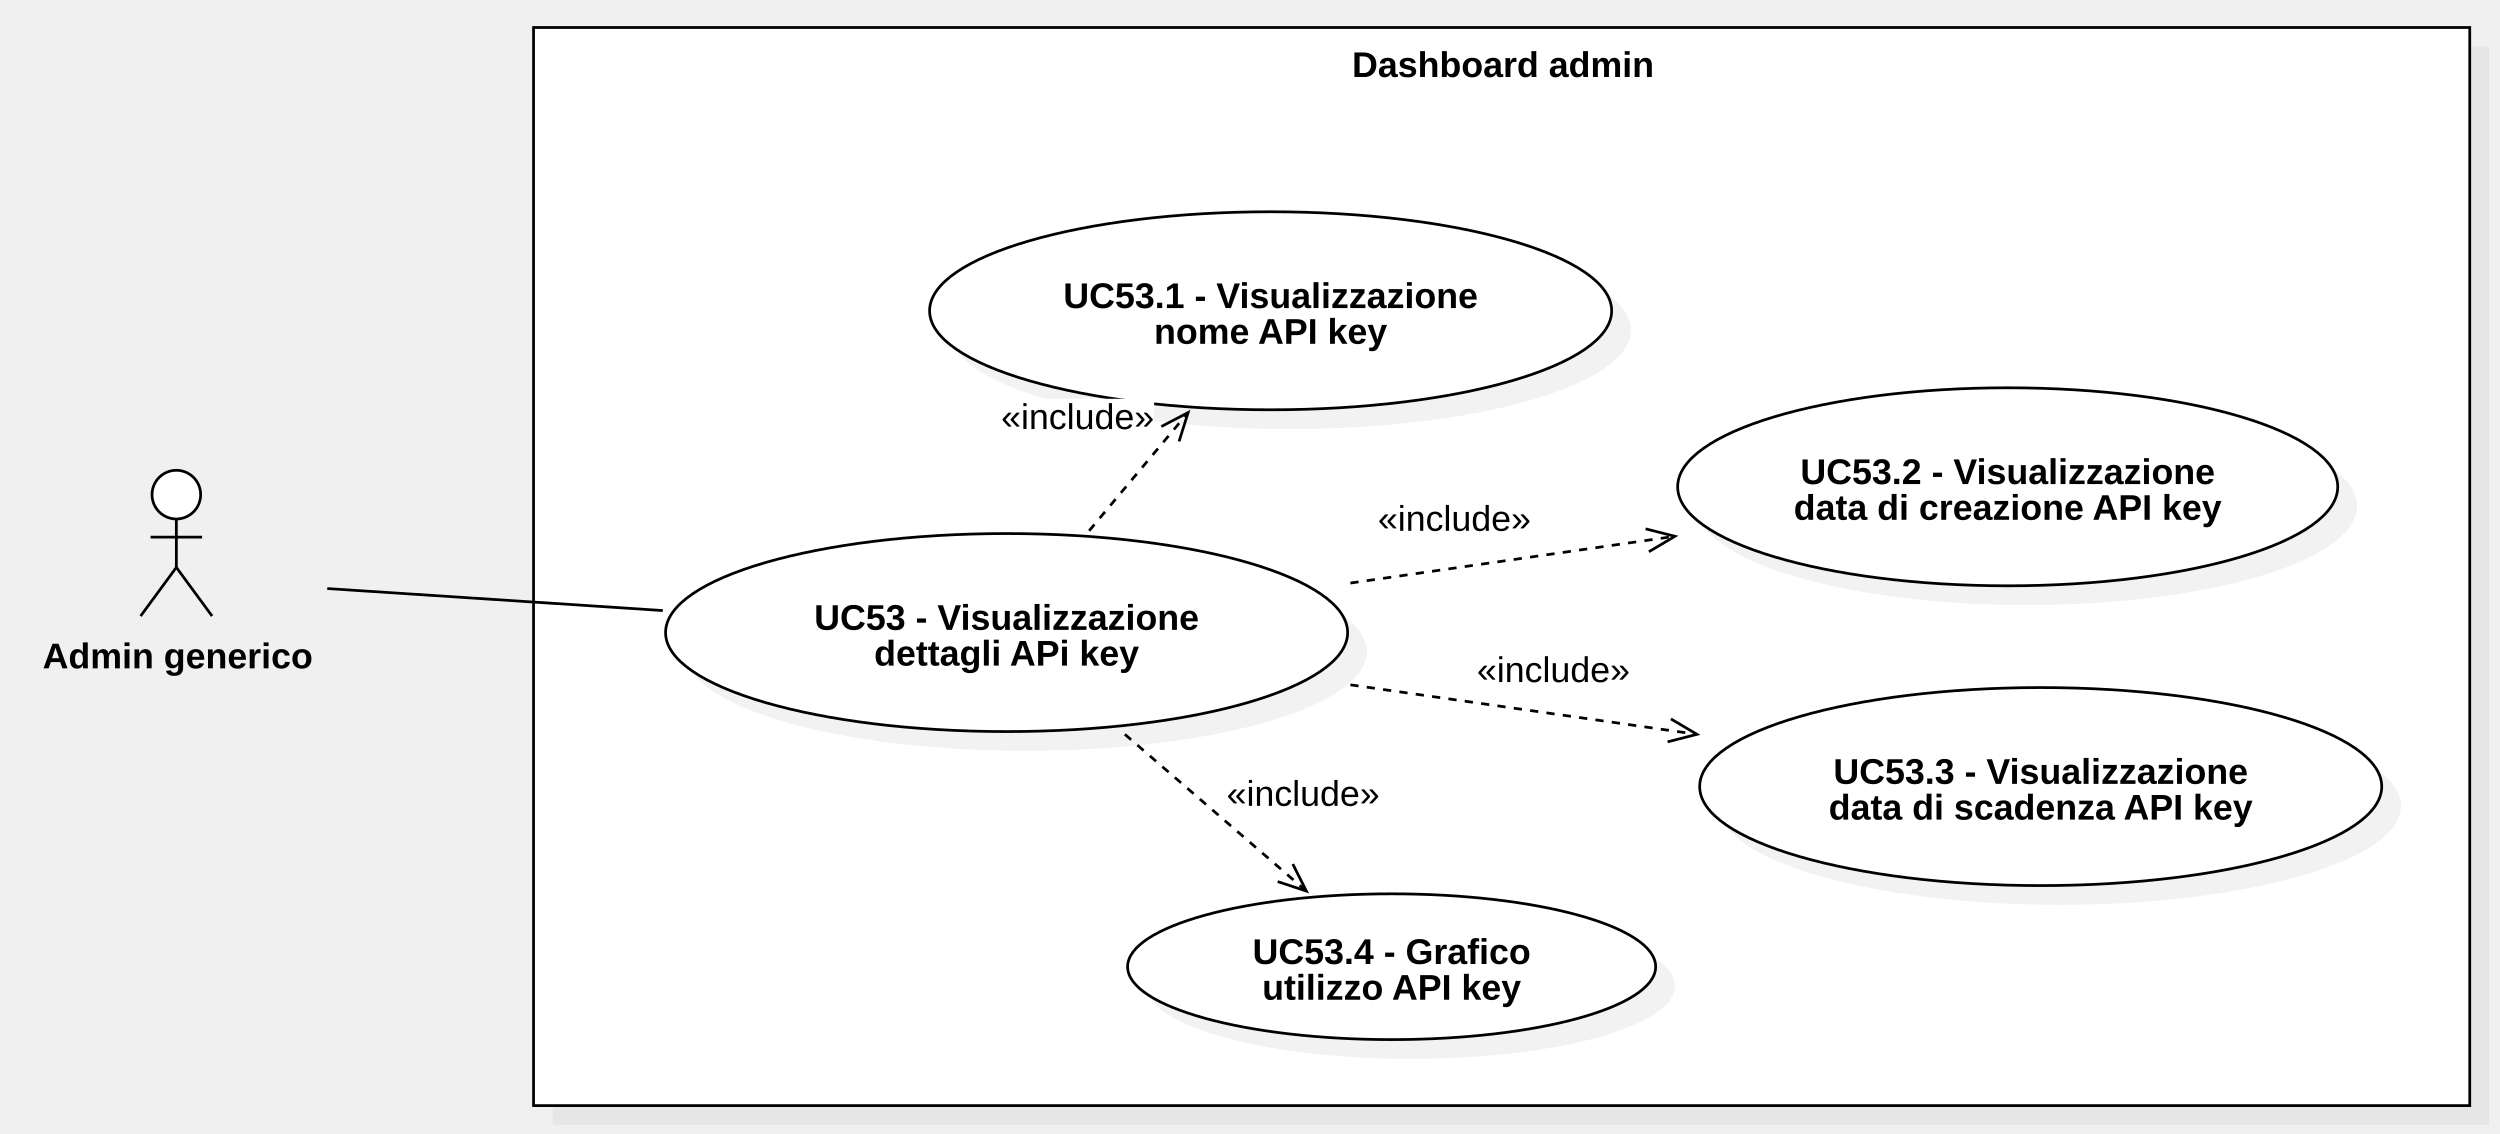
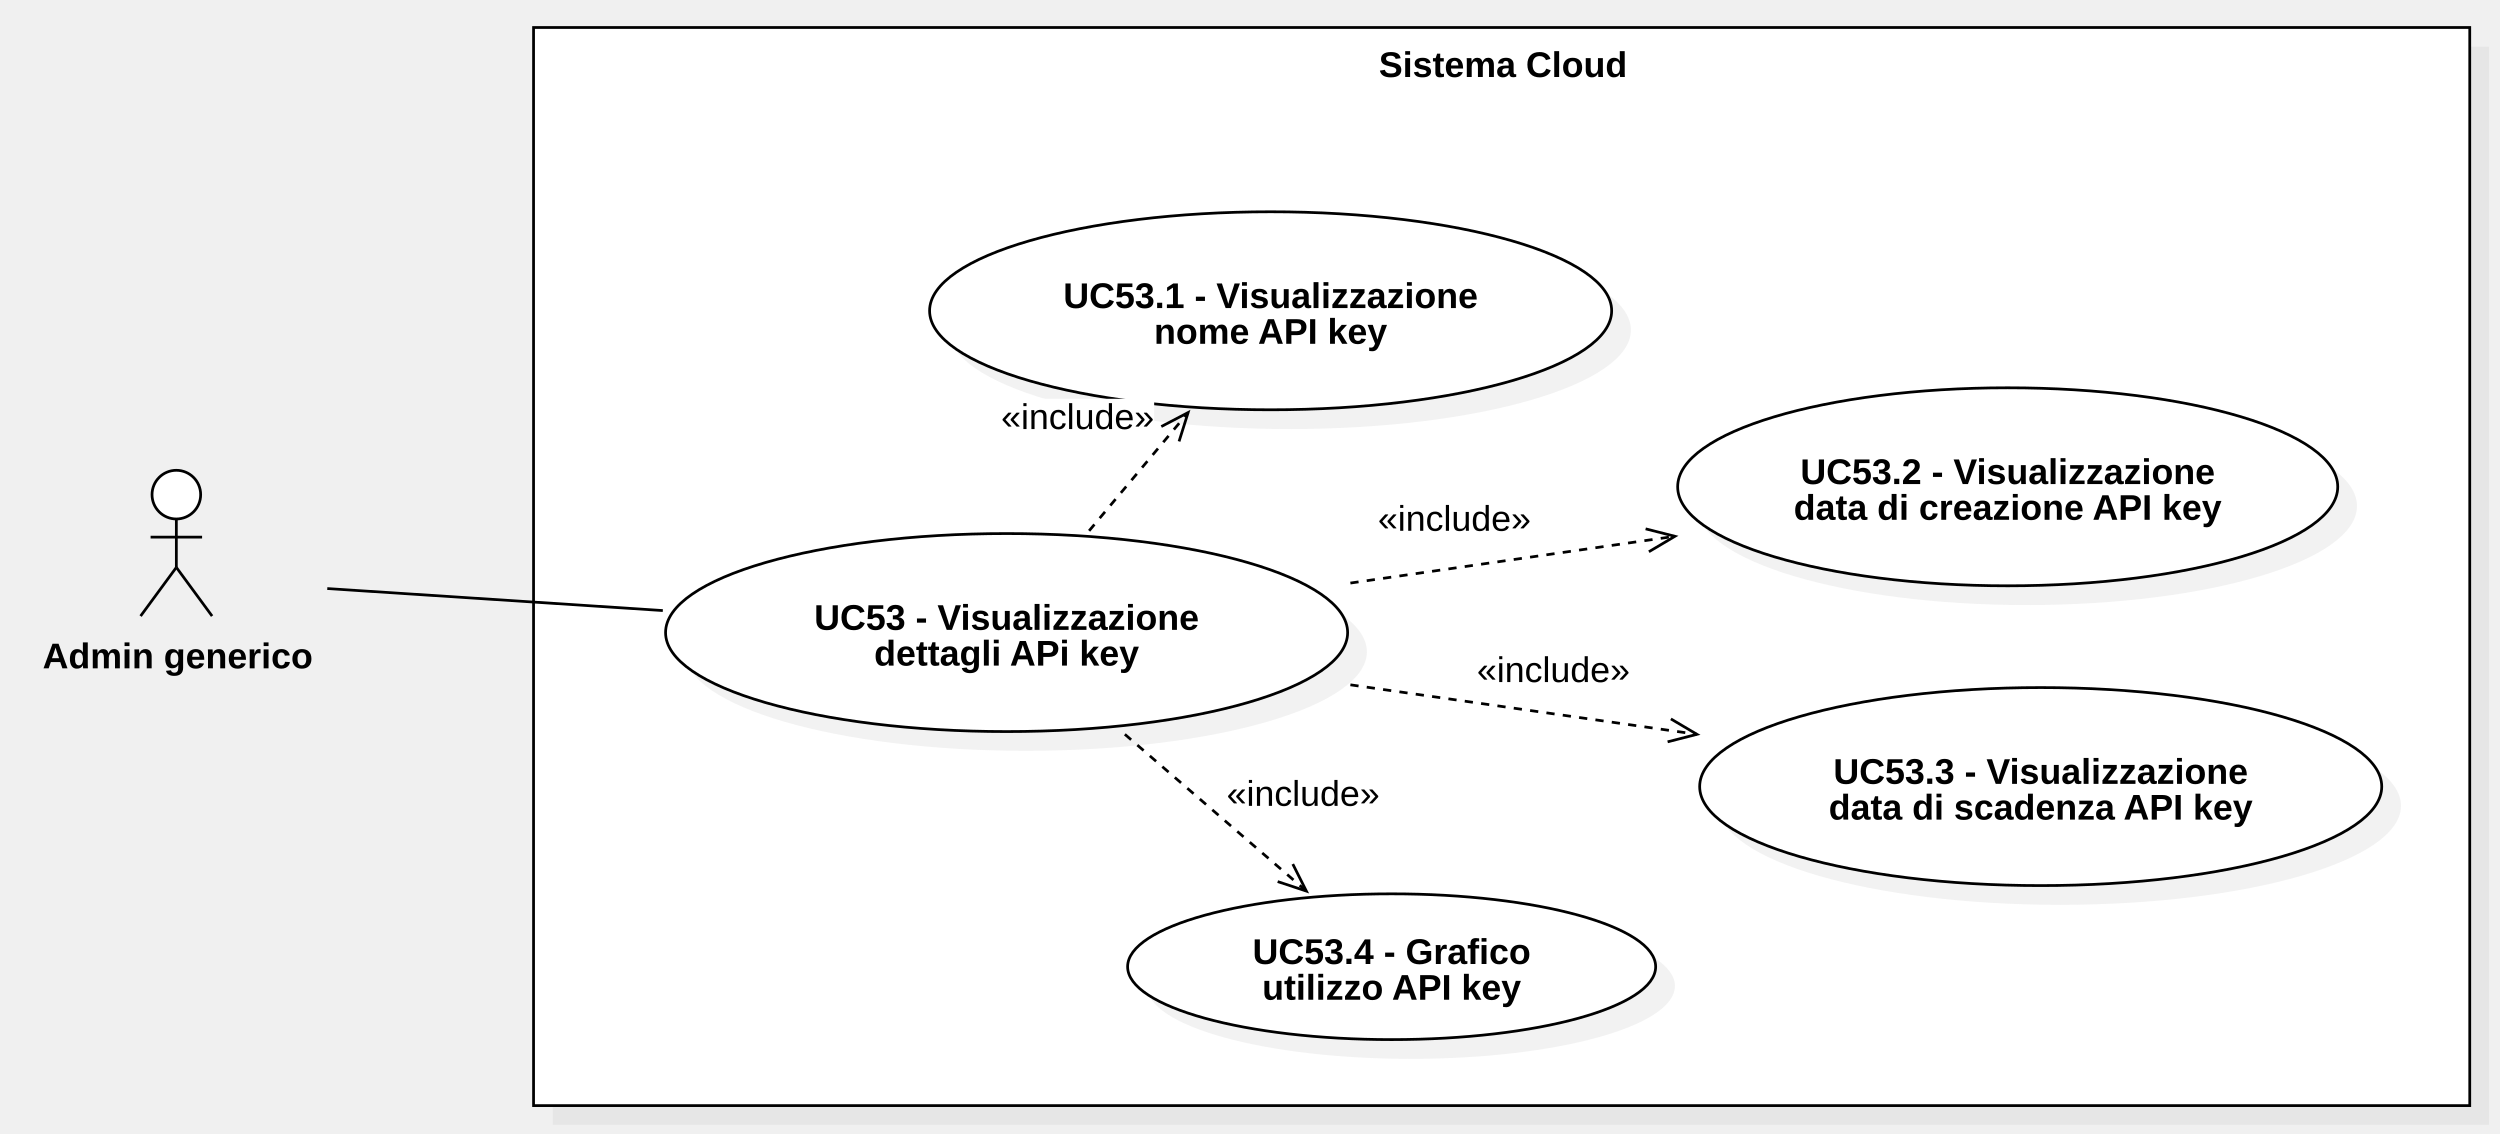
<svg xmlns="http://www.w3.org/2000/svg" version="1.1" width="909" height="412">
  <defs />
  <g>
    <g>
-       <rect fill="#C0C0C0" stroke="none" x="729" y="478" width="704" height="392" transform="matrix(1 0 0 1 -528 -461)" fill-opacity="0.2" />
+       <rect fill="#C0C0C0" stroke="none" x="747" y="491" width="704" height="392" transform="matrix(1 0 0 1 -546 -474)" fill-opacity="0.2" />
    </g>
    <g>
-       <rect fill="#ffffff" stroke="none" x="722" y="471" width="704" height="392" transform="matrix(1 0 0 1 -528 -461)" />
+       <rect fill="#ffffff" stroke="none" x="740" y="484" width="704" height="392" transform="matrix(1 0 0 1 -546 -474)" />
    </g>
    <g>
      <path fill="none" stroke="#000000" paint-order="fill stroke markers" d=" M 194 10 L 898 10 L 898 402 L 194 402 L 194 10 Z Z" stroke-miterlimit="10" stroke-dasharray="" />
    </g>
    <g>
      <g>
        <path fill="none" stroke="none" />
-         <text fill="#000000" stroke="none" font-family="Arial" font-size="13px" font-style="normal" font-weight="bold" text-decoration="undefined" x="1074.5" y="484.5" text-anchor="middle" dominant-baseline="central" transform="matrix(1 0 0 1 -528 -461)">Dashboard admin</text>
+         <text fill="#000000" stroke="none" font-family="Arial" font-size="13px" font-style="normal" font-weight="bold" text-decoration="undefined" x="1092.5" y="497.5" text-anchor="middle" dominant-baseline="central" transform="matrix(1 0 0 1 -546 -474)">Sistema Cloud</text>
      </g>
    </g>
    <g>
      <path fill="#ffffff" stroke="none" paint-order="stroke fill markers" d=" M 55.278 179.85 C 55.278 174.962 59.236 171 64.118 171 C 69 171 72.958 174.962 72.958 179.85 C 72.958 184.738 69 188.7 64.118 188.7 C 59.236 188.7 55.278 184.738 55.278 179.85 Z" />
    </g>
    <g>
      <path fill="none" stroke="#000000" paint-order="fill stroke markers" d=" M 55.278 179.85 C 55.278 174.962 59.236 171 64.118 171 C 69 171 72.958 174.962 72.958 179.85 C 72.958 184.738 69 188.7 64.118 188.7 C 59.236 188.7 55.278 184.738 55.278 179.85 Z" stroke-miterlimit="10" stroke-dasharray="" />
    </g>
    <g>
      <path fill="none" stroke="#000000" paint-order="fill stroke markers" d=" M 64.118 188.7 L 64.118 206.3" stroke-miterlimit="10" stroke-dasharray="" />
    </g>
    <g>
      <path fill="none" stroke="#000000" paint-order="fill stroke markers" d=" M 54.758 195.3 L 73.478 195.3" stroke-miterlimit="10" stroke-dasharray="" />
    </g>
    <g>
      <path fill="none" stroke="#000000" paint-order="fill stroke markers" d=" M 64.118 206.3 L 51.118 224" stroke-miterlimit="10" stroke-dasharray="" />
    </g>
    <g>
      <path fill="none" stroke="#000000" paint-order="fill stroke markers" d=" M 64.118 206.3 L 77.118 224" stroke-miterlimit="10" stroke-dasharray="" />
    </g>
    <g>
      <g>
        <path fill="none" stroke="none" />
-         <text fill="#000000" stroke="none" font-family="Arial" font-size="13px" font-style="normal" font-weight="bold" text-decoration="undefined" x="592.618" y="699.5" text-anchor="middle" dominant-baseline="central" transform="matrix(1 0 0 1 -528 -461)">Admin generico</text>
+         <text fill="#000000" stroke="none" font-family="Arial" font-size="13px" font-style="normal" font-weight="bold" text-decoration="undefined" x="610.618" y="712.5" text-anchor="middle" dominant-baseline="central" transform="matrix(1 0 0 1 -546 -474)">Admin generico</text>
      </g>
    </g>
    <g>
      <path fill="#C0C0C0" stroke="none" paint-order="stroke fill markers" d=" M 249 237 C 249 217.118 304.517 201 373 201 C 441.483 201 497 217.118 497 237 C 497 256.882 441.483 273 373 273 C 304.517 273 249 256.882 249 237 Z" fill-opacity="0.2" />
    </g>
    <g>
      <path fill="#ffffff" stroke="none" paint-order="stroke fill markers" d=" M 242 230 C 242 210.118 297.517 194 366 194 C 434.483 194 490 210.118 490 230 C 490 249.882 434.483 266 366 266 C 297.517 266 242 249.882 242 230 Z" />
    </g>
    <g>
      <path fill="none" stroke="#000000" paint-order="fill stroke markers" d=" M 242 230 C 242 210.118 297.517 194 366 194 C 434.483 194 490 210.118 490 230 C 490 249.882 434.483 266 366 266 C 297.517 266 242 249.882 242 230 Z" stroke-miterlimit="10" stroke-dasharray="" />
    </g>
    <g>
      <g>
        <path fill="none" stroke="none" />
-         <text fill="#000000" stroke="none" font-family="Arial" font-size="13px" font-style="normal" font-weight="bold" text-decoration="undefined" x="894" y="685.5" text-anchor="middle" dominant-baseline="central" transform="matrix(1 0 0 1 -528 -461)">UC53 - Visualizzazione</text>
-         <text fill="#000000" stroke="none" font-family="Arial" font-size="13px" font-style="normal" font-weight="bold" text-decoration="undefined" x="894" y="698.5" text-anchor="middle" dominant-baseline="central" transform="matrix(1 0 0 1 -528 -461)">dettagli APi key</text>
+         <text fill="#000000" stroke="none" font-family="Arial" font-size="13px" font-style="normal" font-weight="bold" text-decoration="undefined" x="912" y="698.5" text-anchor="middle" dominant-baseline="central" transform="matrix(1 0 0 1 -546 -474)">UC53 - Visualizzazione</text>
+         <text fill="#000000" stroke="none" font-family="Arial" font-size="13px" font-style="normal" font-weight="bold" text-decoration="undefined" x="912" y="711.5" text-anchor="middle" dominant-baseline="central" transform="matrix(1 0 0 1 -546 -474)">dettagli APi key</text>
      </g>
    </g>
    <g>
      <path fill="none" stroke="#000000" paint-order="fill stroke markers" d=" M 241 222 L 119 214" stroke-miterlimit="10" stroke-dasharray="" />
    </g>
    <g>
      <path fill="#C0C0C0" stroke="none" paint-order="stroke fill markers" d=" M 345 120 C 345 100.118 400.517 84 469 84 C 537.483 84 593 100.118 593 120 C 593 139.882 537.483 156 469 156 C 400.517 156 345 139.882 345 120 Z" fill-opacity="0.2" />
    </g>
    <g>
      <path fill="#ffffff" stroke="none" paint-order="stroke fill markers" d=" M 338 113 C 338 93.118 393.517 77 462 77 C 530.483 77 586 93.118 586 113 C 586 132.882 530.483 149 462 149 C 393.517 149 338 132.882 338 113 Z" />
    </g>
    <g>
      <path fill="none" stroke="#000000" paint-order="fill stroke markers" d=" M 338 113 C 338 93.118 393.517 77 462 77 C 530.483 77 586 93.118 586 113 C 586 132.882 530.483 149 462 149 C 393.517 149 338 132.882 338 113 Z" stroke-miterlimit="10" stroke-dasharray="" />
    </g>
    <g>
      <g>
        <path fill="none" stroke="none" />
-         <text fill="#000000" stroke="none" font-family="Arial" font-size="13px" font-style="normal" font-weight="bold" text-decoration="undefined" x="990" y="568.5" text-anchor="middle" dominant-baseline="central" transform="matrix(1 0 0 1 -528 -461)">UC53.1 - Visualizzazione</text>
-         <text fill="#000000" stroke="none" font-family="Arial" font-size="13px" font-style="normal" font-weight="bold" text-decoration="undefined" x="990" y="581.5" text-anchor="middle" dominant-baseline="central" transform="matrix(1 0 0 1 -528 -461)">nome API key</text>
+         <text fill="#000000" stroke="none" font-family="Arial" font-size="13px" font-style="normal" font-weight="bold" text-decoration="undefined" x="1008" y="581.5" text-anchor="middle" dominant-baseline="central" transform="matrix(1 0 0 1 -546 -474)">UC53.1 - Visualizzazione</text>
+         <text fill="#000000" stroke="none" font-family="Arial" font-size="13px" font-style="normal" font-weight="bold" text-decoration="undefined" x="1008" y="594.5" text-anchor="middle" dominant-baseline="central" transform="matrix(1 0 0 1 -546 -474)">nome API key</text>
      </g>
    </g>
    <g>
      <path fill="#C0C0C0" stroke="none" paint-order="stroke fill markers" d=" M 417 358.5 C 417 343.864 459.981 332 513 332 C 566.019 332 609 343.864 609 358.5 C 609 373.136 566.019 385 513 385 C 459.981 385 417 373.136 417 358.5 Z" fill-opacity="0.2" />
    </g>
    <g>
      <path fill="#ffffff" stroke="none" paint-order="stroke fill markers" d=" M 410 351.5 C 410 336.864 452.981 325 506 325 C 559.019 325 602 336.864 602 351.5 C 602 366.136 559.019 378 506 378 C 452.981 378 410 366.136 410 351.5 Z" />
    </g>
    <g>
      <path fill="none" stroke="#000000" paint-order="fill stroke markers" d=" M 410 351.5 C 410 336.864 452.981 325 506 325 C 559.019 325 602 336.864 602 351.5 C 602 366.136 559.019 378 506 378 C 452.981 378 410 366.136 410 351.5 Z" stroke-miterlimit="10" stroke-dasharray="" />
    </g>
    <g>
      <g>
        <path fill="none" stroke="none" />
-         <text fill="#000000" stroke="none" font-family="Arial" font-size="13px" font-style="normal" font-weight="bold" text-decoration="undefined" x="1034" y="807" text-anchor="middle" dominant-baseline="central" transform="matrix(1 0 0 1 -528 -461)">UC53.4 - Grafico</text>
-         <text fill="#000000" stroke="none" font-family="Arial" font-size="13px" font-style="normal" font-weight="bold" text-decoration="undefined" x="1034" y="820" text-anchor="middle" dominant-baseline="central" transform="matrix(1 0 0 1 -528 -461)">utilizzo API key</text>
+         <text fill="#000000" stroke="none" font-family="Arial" font-size="13px" font-style="normal" font-weight="bold" text-decoration="undefined" x="1052" y="820" text-anchor="middle" dominant-baseline="central" transform="matrix(1 0 0 1 -546 -474)">UC53.4 - Grafico</text>
+         <text fill="#000000" stroke="none" font-family="Arial" font-size="13px" font-style="normal" font-weight="bold" text-decoration="undefined" x="1052" y="833" text-anchor="middle" dominant-baseline="central" transform="matrix(1 0 0 1 -546 -474)">utilizzo API key</text>
      </g>
    </g>
    <g>
      <path fill="none" stroke="#000000" paint-order="fill stroke markers" d=" M 396 193 L 432 150" stroke-miterlimit="10" stroke-dasharray="3" />
    </g>
    <g>
      <path fill="none" stroke="#000000" paint-order="fill stroke markers" d=" M 428.704 160.495 L 432 150 L 422.249 155.09" stroke-miterlimit="10" stroke-dasharray="" />
    </g>
    <g>
-       <rect fill="#ffffff" stroke="none" x="892" y="606" width="55.656" height="13" transform="matrix(1 0 0 1 -528 -461)" />
+       <rect fill="#ffffff" stroke="none" x="910" y="619" width="55.656" height="13" transform="matrix(1 0 0 1 -546 -474)" />
    </g>
    <g>
      <g>
        <path fill="none" stroke="none" />
-         <text fill="#000000" stroke="none" font-family="Arial" font-size="13px" font-style="normal" font-weight="normal" text-decoration="undefined" x="919.828" y="612.5" text-anchor="middle" dominant-baseline="central" transform="matrix(1 0 0 1 -528 -461)">«include»</text>
+         <text fill="#000000" stroke="none" font-family="Arial" font-size="13px" font-style="normal" font-weight="normal" text-decoration="undefined" x="937.828" y="625.5" text-anchor="middle" dominant-baseline="central" transform="matrix(1 0 0 1 -546 -474)">«include»</text>
      </g>
    </g>
    <g>
      <path fill="none" stroke="#000000" paint-order="fill stroke markers" d=" M 491 212 L 609 195" stroke-miterlimit="10" stroke-dasharray="3" />
    </g>
    <g>
      <path fill="none" stroke="#000000" paint-order="fill stroke markers" d=" M 599.541 200.616 L 609 195 L 598.341 192.283" stroke-miterlimit="10" stroke-dasharray="" />
    </g>
    <g>
-       <rect fill="#ffffff" stroke="none" x="1029" y="643" width="55.656" height="13" transform="matrix(1 0 0 1 -528 -461)" />
+       <rect fill="#ffffff" stroke="none" x="1047" y="656" width="55.656" height="13" transform="matrix(1 0 0 1 -546 -474)" />
    </g>
    <g>
      <g>
        <path fill="none" stroke="none" />
-         <text fill="#000000" stroke="none" font-family="Arial" font-size="13px" font-style="normal" font-weight="normal" text-decoration="undefined" x="1056.828" y="649.5" text-anchor="middle" dominant-baseline="central" transform="matrix(1 0 0 1 -528 -461)">«include»</text>
+         <text fill="#000000" stroke="none" font-family="Arial" font-size="13px" font-style="normal" font-weight="normal" text-decoration="undefined" x="1074.828" y="662.5" text-anchor="middle" dominant-baseline="central" transform="matrix(1 0 0 1 -546 -474)">«include»</text>
      </g>
    </g>
    <g>
      <path fill="none" stroke="#000000" paint-order="fill stroke markers" d=" M 491 249 L 617 267" stroke-miterlimit="10" stroke-dasharray="3" />
    </g>
    <g>
      <path fill="none" stroke="#000000" paint-order="fill stroke markers" d=" M 606.344 269.73 L 617 267 L 607.535 261.396" stroke-miterlimit="10" stroke-dasharray="" />
    </g>
    <g>
-       <rect fill="#ffffff" stroke="none" x="1065" y="698" width="55.656" height="13" transform="matrix(1 0 0 1 -528 -461)" />
+       <rect fill="#ffffff" stroke="none" x="1083" y="711" width="55.656" height="13" transform="matrix(1 0 0 1 -546 -474)" />
    </g>
    <g>
      <g>
        <path fill="none" stroke="none" />
-         <text fill="#000000" stroke="none" font-family="Arial" font-size="13px" font-style="normal" font-weight="normal" text-decoration="undefined" x="1092.828" y="704.5" text-anchor="middle" dominant-baseline="central" transform="matrix(1 0 0 1 -528 -461)">«include»</text>
+         <text fill="#000000" stroke="none" font-family="Arial" font-size="13px" font-style="normal" font-weight="normal" text-decoration="undefined" x="1110.828" y="717.5" text-anchor="middle" dominant-baseline="central" transform="matrix(1 0 0 1 -546 -474)">«include»</text>
      </g>
    </g>
    <g>
      <path fill="none" stroke="#000000" paint-order="fill stroke markers" d=" M 409 267 L 475 324" stroke-miterlimit="10" stroke-dasharray="3" />
    </g>
    <g>
      <path fill="none" stroke="#000000" paint-order="fill stroke markers" d=" M 464.557 320.543 L 475 324 L 470.06 314.172" stroke-miterlimit="10" stroke-dasharray="" />
    </g>
    <g>
-       <rect fill="#ffffff" stroke="none" x="974" y="743" width="55.656" height="13" transform="matrix(1 0 0 1 -528 -461)" />
+       <rect fill="#ffffff" stroke="none" x="992" y="756" width="55.656" height="13" transform="matrix(1 0 0 1 -546 -474)" />
    </g>
    <g>
      <g>
        <path fill="none" stroke="none" />
-         <text fill="#000000" stroke="none" font-family="Arial" font-size="13px" font-style="normal" font-weight="normal" text-decoration="undefined" x="1001.828" y="749.5" text-anchor="middle" dominant-baseline="central" transform="matrix(1 0 0 1 -528 -461)">«include»</text>
+         <text fill="#000000" stroke="none" font-family="Arial" font-size="13px" font-style="normal" font-weight="normal" text-decoration="undefined" x="1019.828" y="762.5" text-anchor="middle" dominant-baseline="central" transform="matrix(1 0 0 1 -546 -474)">«include»</text>
      </g>
    </g>
    <g>
      <path fill="#C0C0C0" stroke="none" paint-order="stroke fill markers" d=" M 617 184 C 617 164.118 670.726 148 737 148 C 803.274 148 857 164.118 857 184 C 857 203.882 803.274 220 737 220 C 670.726 220 617 203.882 617 184 Z" fill-opacity="0.2" />
    </g>
    <g>
      <path fill="#ffffff" stroke="none" paint-order="stroke fill markers" d=" M 610 177 C 610 157.118 663.726 141 730 141 C 796.274 141 850 157.118 850 177 C 850 196.882 796.274 213 730 213 C 663.726 213 610 196.882 610 177 Z" />
    </g>
    <g>
      <path fill="none" stroke="#000000" paint-order="fill stroke markers" d=" M 610 177 C 610 157.118 663.726 141 730 141 C 796.274 141 850 157.118 850 177 C 850 196.882 796.274 213 730 213 C 663.726 213 610 196.882 610 177 Z" stroke-miterlimit="10" stroke-dasharray="" />
    </g>
    <g>
      <g>
        <path fill="none" stroke="none" />
-         <text fill="#000000" stroke="none" font-family="Arial" font-size="13px" font-style="normal" font-weight="bold" text-decoration="undefined" x="1258" y="632.5" text-anchor="middle" dominant-baseline="central" transform="matrix(1 0 0 1 -528 -461)">UC53.2 - Visualizzazione</text>
-         <text fill="#000000" stroke="none" font-family="Arial" font-size="13px" font-style="normal" font-weight="bold" text-decoration="undefined" x="1258" y="645.5" text-anchor="middle" dominant-baseline="central" transform="matrix(1 0 0 1 -528 -461)">data di creazione API key</text>
+         <text fill="#000000" stroke="none" font-family="Arial" font-size="13px" font-style="normal" font-weight="bold" text-decoration="undefined" x="1276" y="645.5" text-anchor="middle" dominant-baseline="central" transform="matrix(1 0 0 1 -546 -474)">UC53.2 - Visualizzazione</text>
+         <text fill="#000000" stroke="none" font-family="Arial" font-size="13px" font-style="normal" font-weight="bold" text-decoration="undefined" x="1276" y="658.5" text-anchor="middle" dominant-baseline="central" transform="matrix(1 0 0 1 -546 -474)">data di creazione API key</text>
      </g>
    </g>
    <g>
      <path fill="#C0C0C0" stroke="none" paint-order="stroke fill markers" d=" M 625 293 C 625 273.118 680.517 257 749 257 C 817.483 257 873 273.118 873 293 C 873 312.882 817.483 329 749 329 C 680.517 329 625 312.882 625 293 Z" fill-opacity="0.2" />
    </g>
    <g>
      <path fill="#ffffff" stroke="none" paint-order="stroke fill markers" d=" M 618 286 C 618 266.118 673.517 250 742 250 C 810.483 250 866 266.118 866 286 C 866 305.882 810.483 322 742 322 C 673.517 322 618 305.882 618 286 Z" />
    </g>
    <g>
      <path fill="none" stroke="#000000" paint-order="fill stroke markers" d=" M 618 286 C 618 266.118 673.517 250 742 250 C 810.483 250 866 266.118 866 286 C 866 305.882 810.483 322 742 322 C 673.517 322 618 305.882 618 286 Z" stroke-miterlimit="10" stroke-dasharray="" />
    </g>
    <g>
      <g>
        <path fill="none" stroke="none" />
-         <text fill="#000000" stroke="none" font-family="Arial" font-size="13px" font-style="normal" font-weight="bold" text-decoration="undefined" x="1270" y="741.5" text-anchor="middle" dominant-baseline="central" transform="matrix(1 0 0 1 -528 -461)">UC53.3 - Visualizzazione</text>
-         <text fill="#000000" stroke="none" font-family="Arial" font-size="13px" font-style="normal" font-weight="bold" text-decoration="undefined" x="1270" y="754.5" text-anchor="middle" dominant-baseline="central" transform="matrix(1 0 0 1 -528 -461)">data di scadenza API key</text>
+         <text fill="#000000" stroke="none" font-family="Arial" font-size="13px" font-style="normal" font-weight="bold" text-decoration="undefined" x="1288" y="754.5" text-anchor="middle" dominant-baseline="central" transform="matrix(1 0 0 1 -546 -474)">UC53.3 - Visualizzazione</text>
+         <text fill="#000000" stroke="none" font-family="Arial" font-size="13px" font-style="normal" font-weight="bold" text-decoration="undefined" x="1288" y="767.5" text-anchor="middle" dominant-baseline="central" transform="matrix(1 0 0 1 -546 -474)">data di scadenza API key</text>
      </g>
    </g>
  </g>
</svg>
